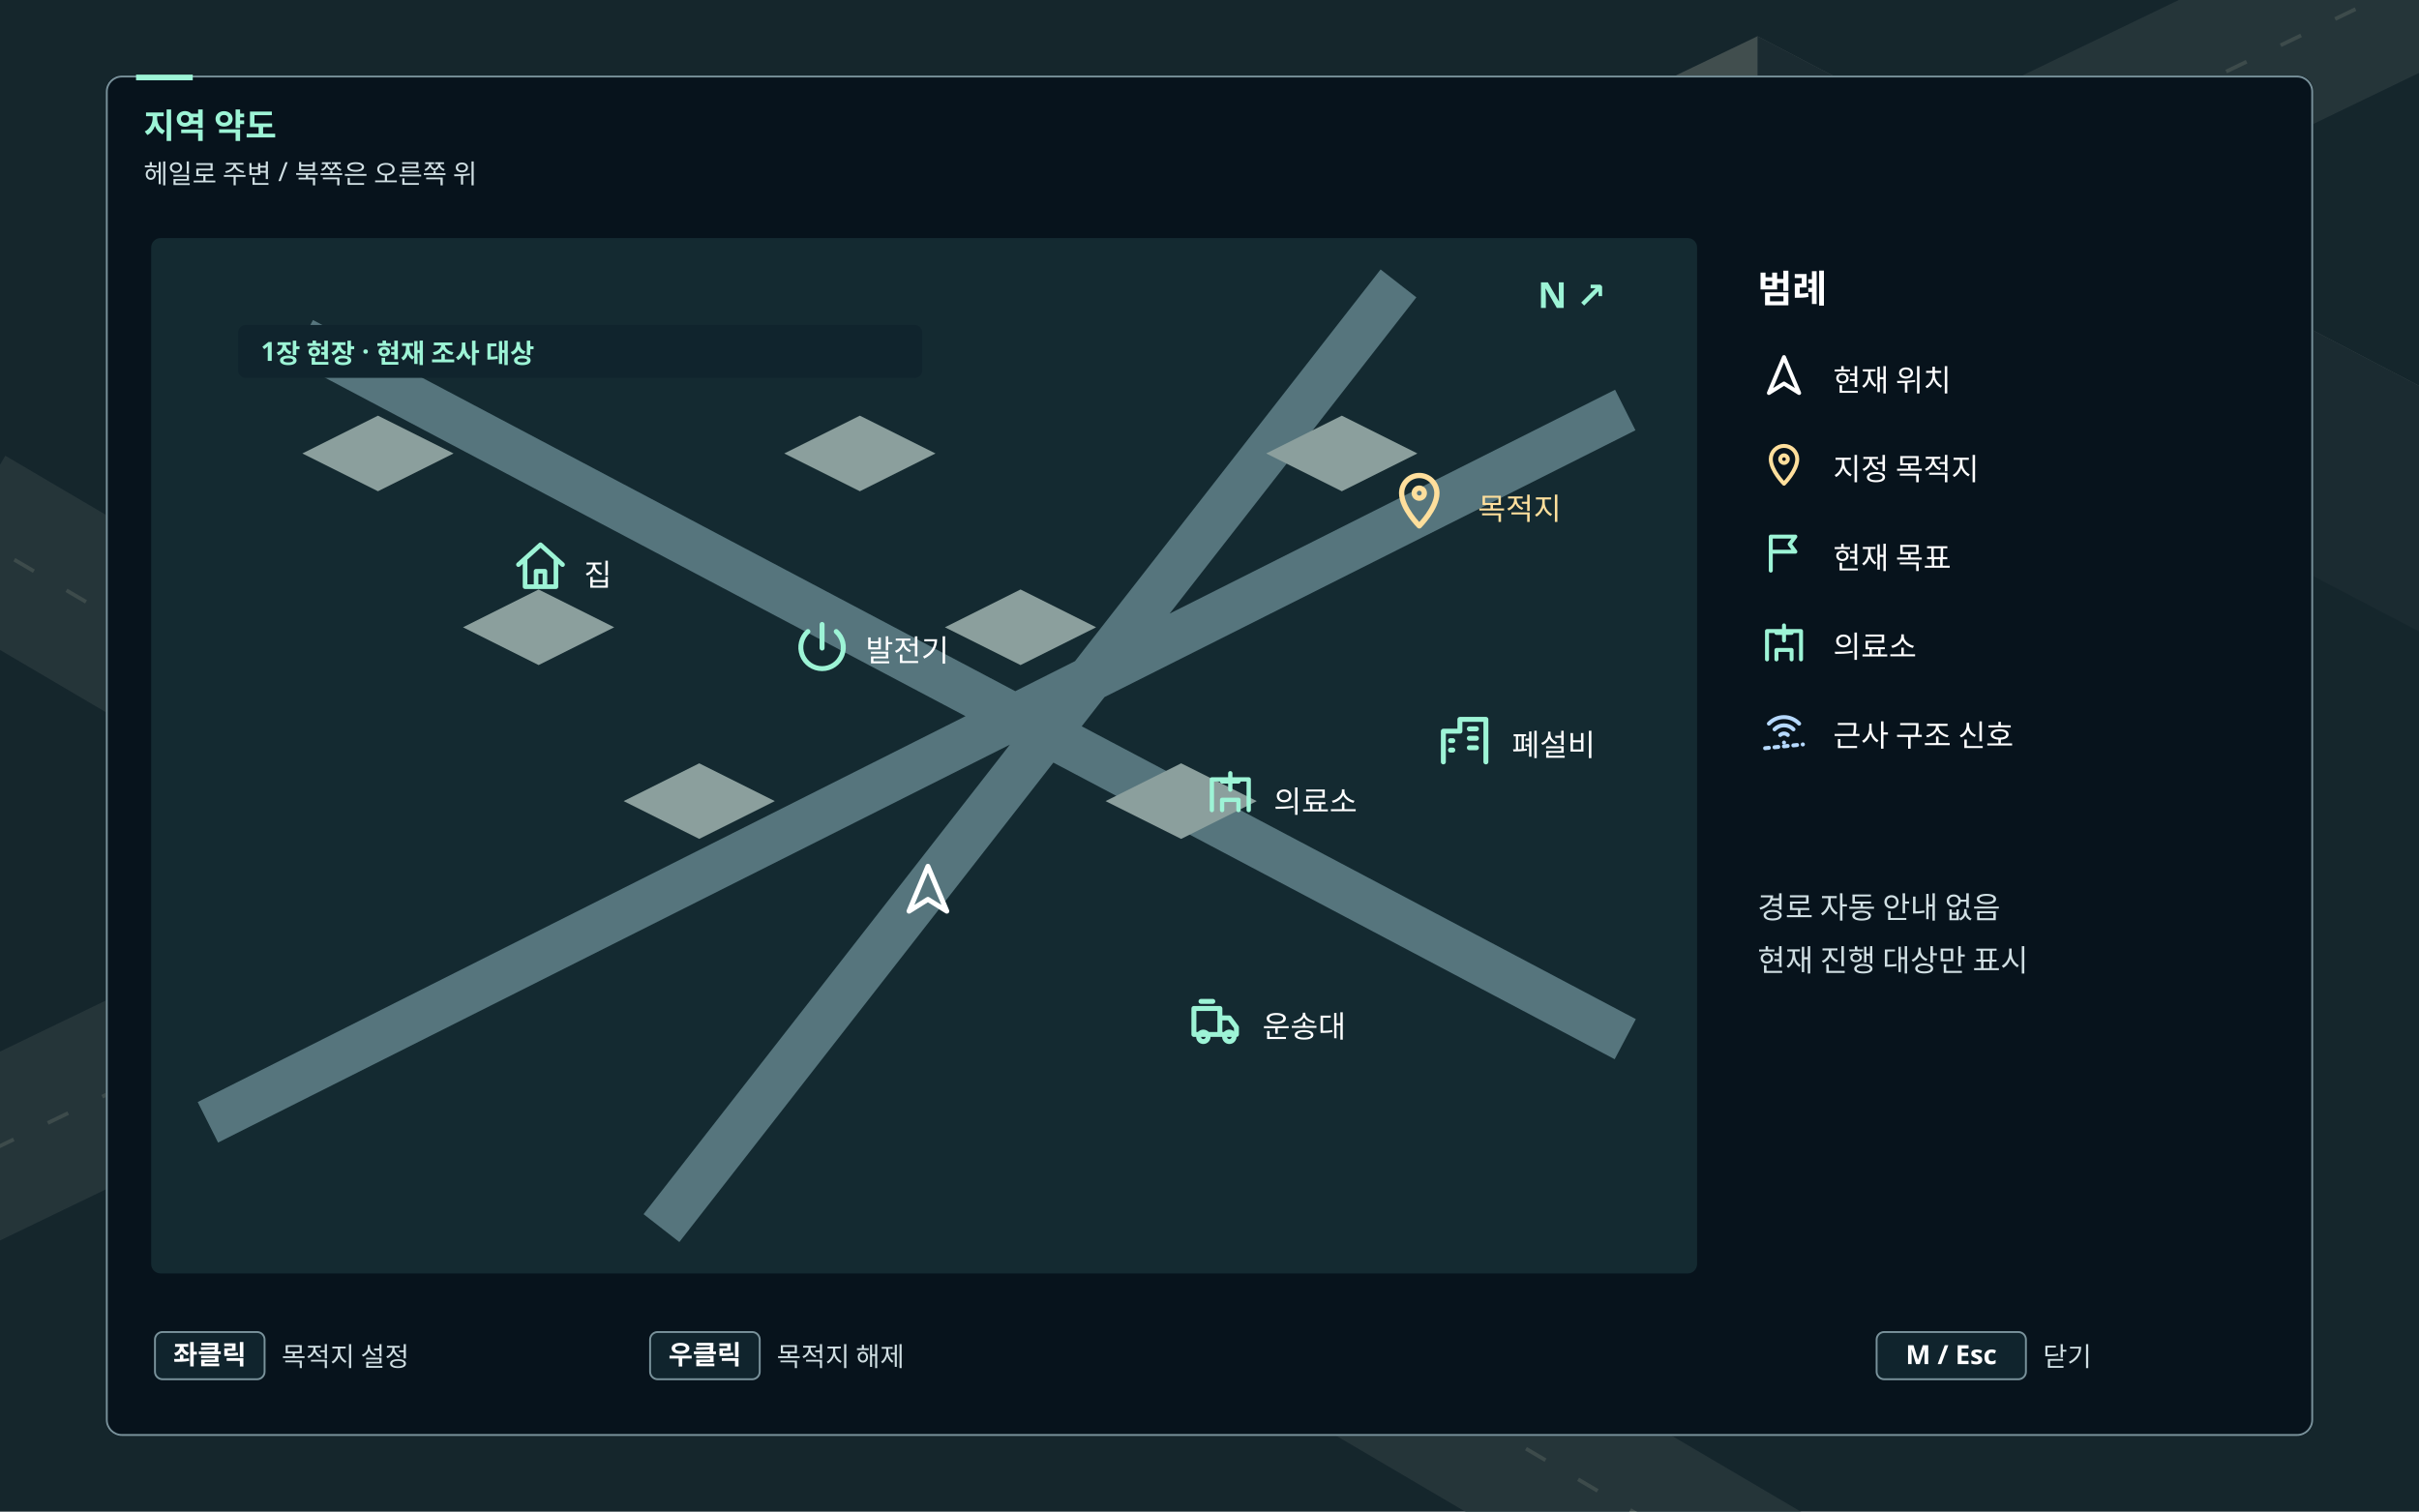
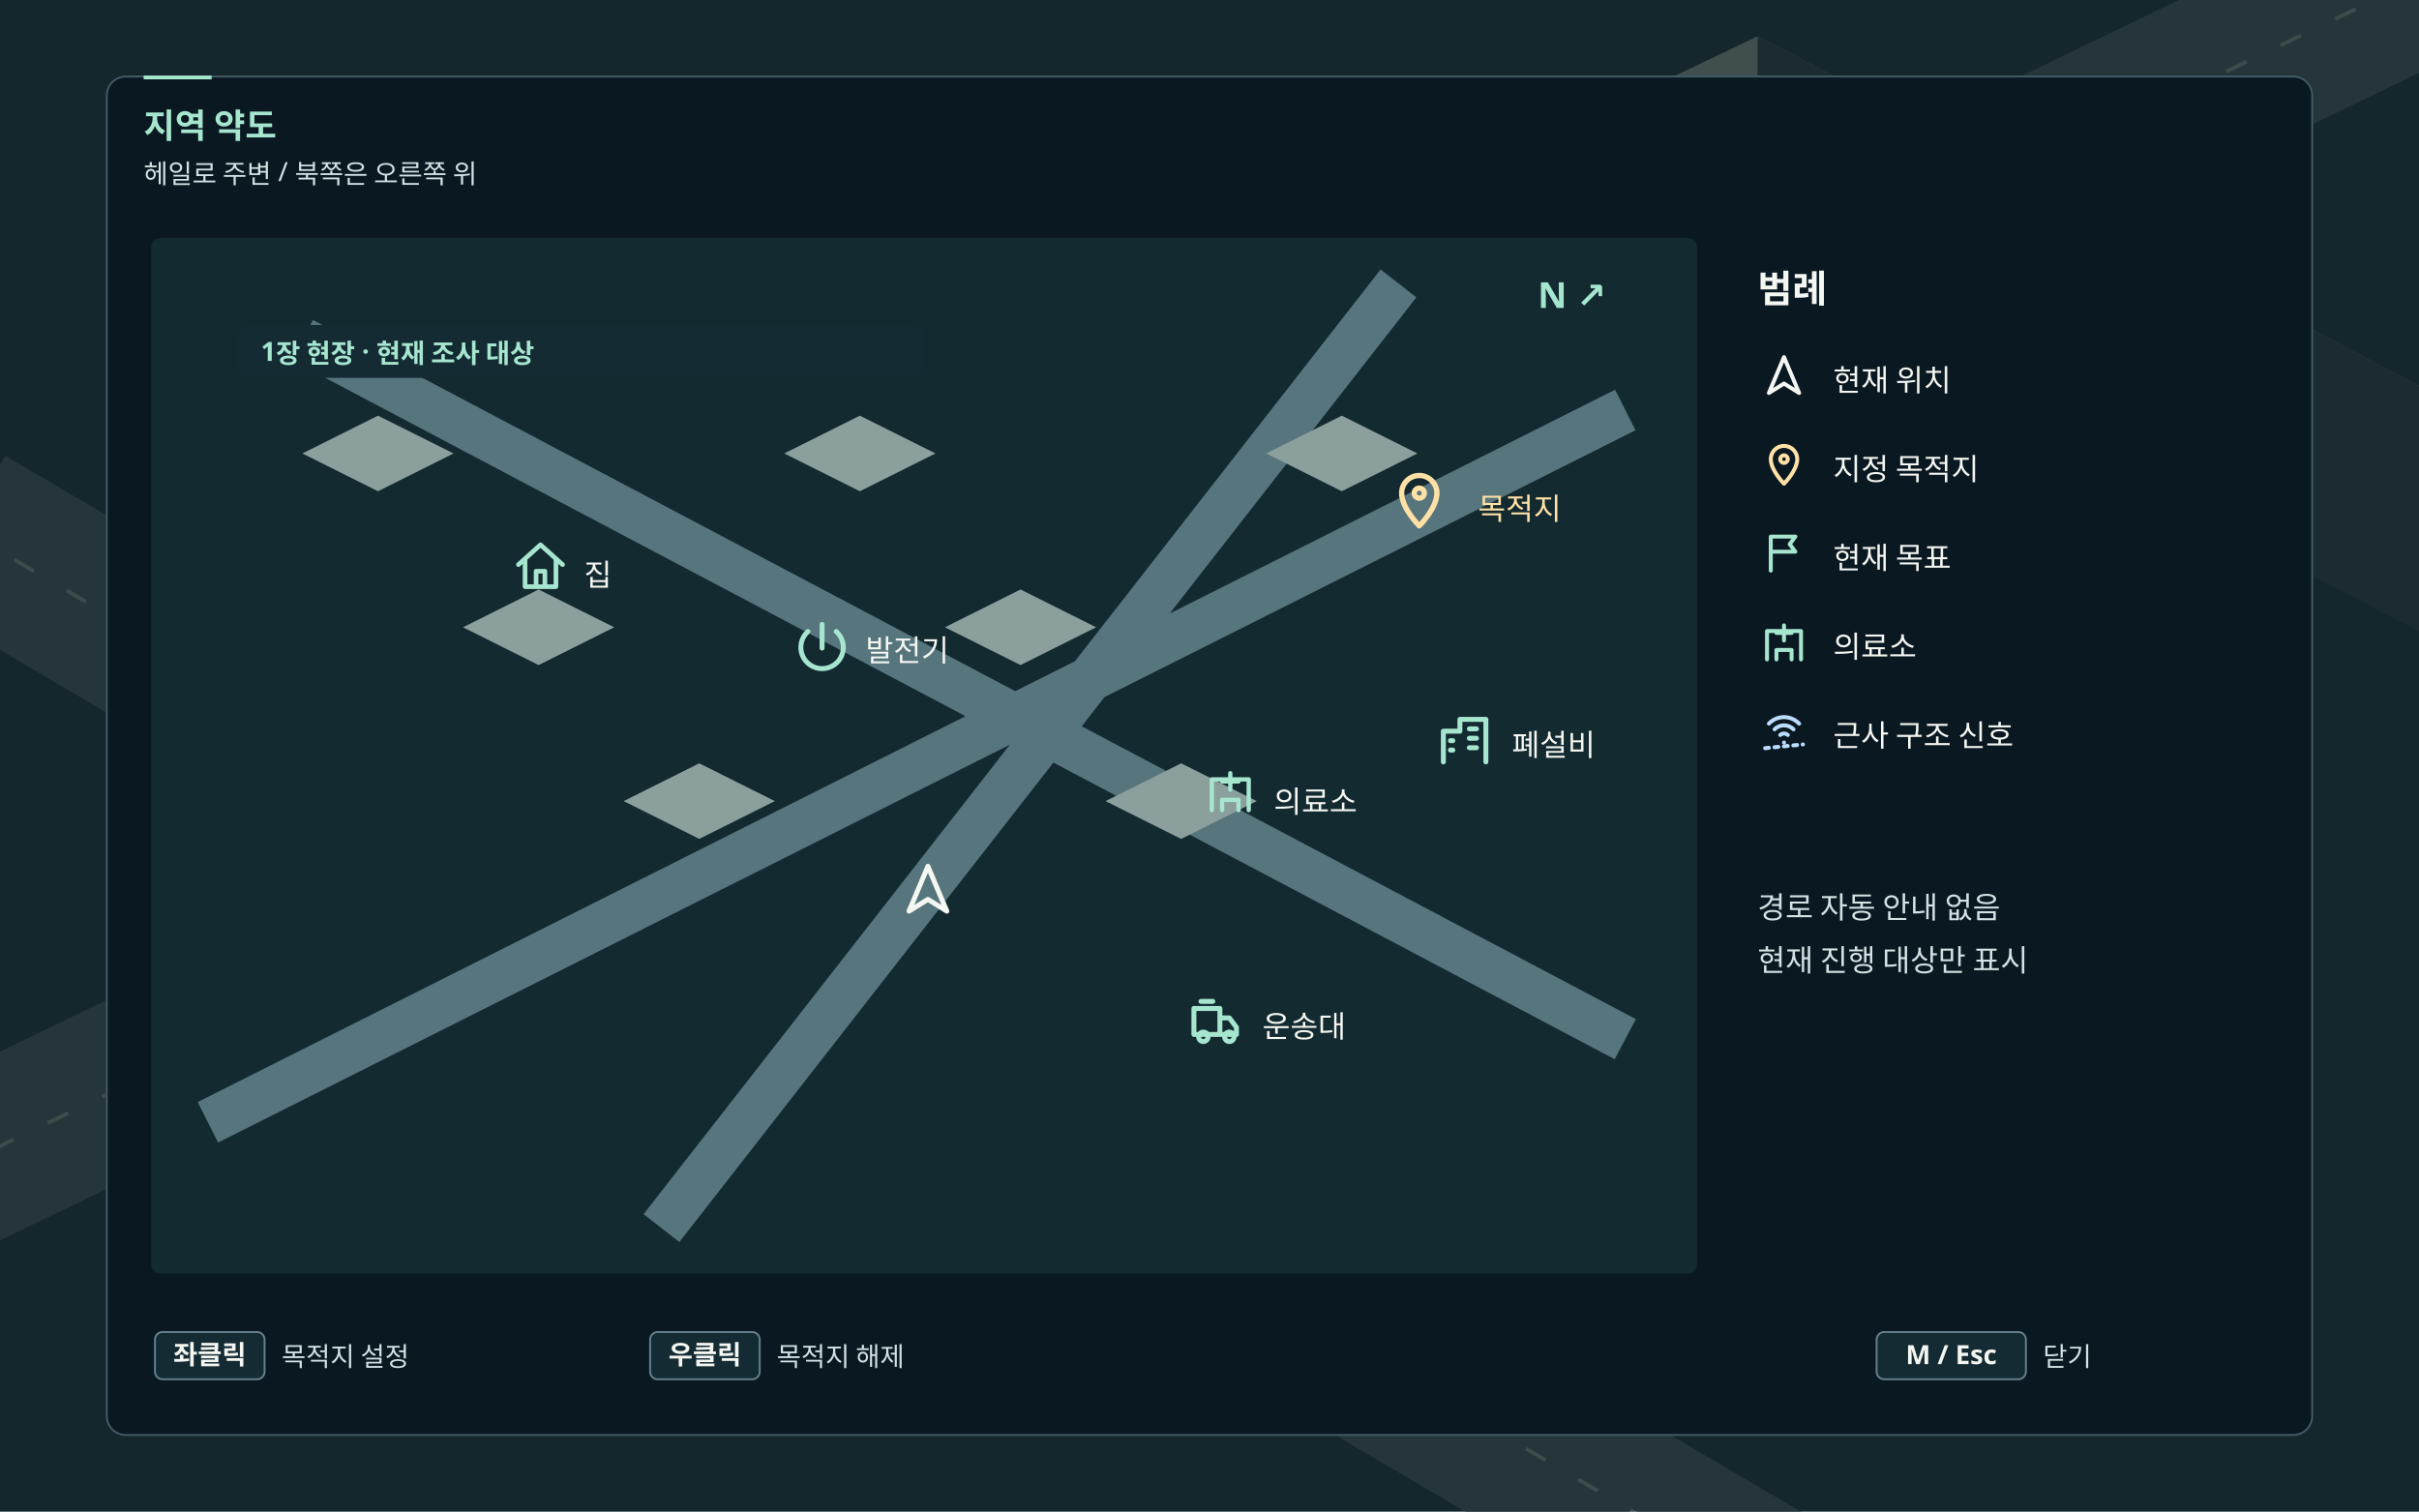
<svg xmlns="http://www.w3.org/2000/svg" width="1280" height="800" viewBox="0 0 1280 800">
  <defs>
    <filter id="hud-shadow" x="-100%" y="-100%" width="300%" height="300%">
      <feDropShadow dx="0" dy="1" stdDeviation="1" flood-color="#000" flood-opacity="1" />
    </filter>
  </defs>
  <style>text{font-family:"Malgun Gothic",sans-serif}text,.ui-icon{opacity:var(--content-opacity,1)}[data-hud]{opacity:var(--content-opacity,1)}[data-hud] text,[data-hud] .ui-icon{opacity:1}.panel-fill{opacity:var(--panel-opacity,.94)}.panel-border{opacity:var(--border-opacity,1)}</style>
  <g class="world-background">
    <rect x="0" y="0" width="1280" height="800" rx="0" fill="#334a50" />
    <path d="M-90 650 1360-50M-20 280 1000 880" stroke="#5d7172" stroke-width="90" />
    <path d="M-90 650 1360-50M-20 280 1000 880" stroke="#9aaba0" stroke-width="2" stroke-dasharray="12 20" />
    <path d="M300 190l170 -81.6v120l-170 81.6z" fill="#556a6b" />
    <path d="M300 190l170 -81.6 65 34 -170 81.6z" fill="#a5b2a9" />
    <path d="M470 108.4l65 34v120l-65-34z" fill="#41565c" />
-     <path d="M316 218L454 136.4" stroke="#9df4d6" stroke-width="2" />
+     <path d="M316 218L454 136.4" stroke="#a6e6cf" stroke-width="2" />
    <path d="M720 120l210 -100.8v130l-210 100.8z" fill="#556a6b" />
    <path d="M720 120l210 -100.8 65 34 -210 100.8z" fill="#a5b2a9" />
    <path d="M930 19.2l65 34v130l-65-34z" fill="#41565c" />
-     <path d="M736 148L914 47.2" stroke="#9df4d6" stroke-width="2" />
+     <path d="M736 148L914 47.2" stroke="#a6e6cf" stroke-width="2" />
    <path d="M850 440l170 -81.6v160l-170 81.6z" fill="#556a6b" />
    <path d="M850 440l170 -81.6 65 34 -170 81.6z" fill="#a5b2a9" />
    <path d="M1020 358.4l65 34v160l-65-34z" fill="#41565c" />
-     <path d="M866 468L1004 386.4" stroke="#9df4d6" stroke-width="2" />
+     <path d="M866 468L1004 386.4" stroke="#a6e6cf" stroke-width="2" />
    <path d="M230 410l150 -72.0v90l-150 72.0z" fill="#556a6b" />
    <path d="M230 410l150 -72.0 65 34 -150 72.0z" fill="#a5b2a9" />
    <path d="M380 338.0l65 34v90l-65-34z" fill="#41565c" />
-     <path d="M246 438L364 366.0" stroke="#9df4d6" stroke-width="2" />
+     <path d="M246 438L364 366.0" stroke="#a6e6cf" stroke-width="2" />
    <path d="M560 520l120 -57.6v130l-120 57.6z" fill="#556a6b" />
    <path d="M560 520l120 -57.6 65 34 -120 57.6z" fill="#a5b2a9" />
    <path d="M680 462.4l65 34v130l-65-34z" fill="#41565c" />
-     <path d="M576 548L664 490.4" stroke="#9df4d6" stroke-width="2" />
+     <path d="M576 548L664 490.4" stroke="#a6e6cf" stroke-width="2" />
    <path d="M1080 240l140 -67.2v130l-140 67.2z" fill="#556a6b" />
    <path d="M1080 240l140 -67.2 65 34 -140 67.2z" fill="#a5b2a9" />
    <path d="M1220 172.8l65 34v130l-65-34z" fill="#41565c" />
-     <path d="M1096 268L1204 200.8" stroke="#9df4d6" stroke-width="2" />
+     <path d="M1096 268L1204 200.8" stroke="#a6e6cf" stroke-width="2" />
    <ellipse cx="640" cy="435" rx="17" ry="8" fill="#061218" opacity=".5" />
-     <g class="ui-icon" transform="translate(628 404) scale(1.0)" fill="none" stroke="#ffffff" stroke-width="2.1" stroke-linecap="round" stroke-linejoin="round">
+     <g class="ui-icon" transform="translate(628 404) scale(1.0)" fill="none" stroke="#f4f6f1" stroke-width="2.1" stroke-linecap="round" stroke-linejoin="round">
      <path d="m12 2 8 19-8-5-8 5z" />
    </g>
  </g>
  <rect x="0" y="0" width="1280" height="800" rx="0" fill="#031016" opacity=".62" />
  <g class="panel-fill">
-     <rect x="56" y="40" width="1168" height="720" rx="8" fill="#07131c" />
+     <rect x="56" y="40" width="1168" height="720" rx="10" fill="#0a1821" />
  </g>
  <g class="panel-border">
-     <rect x="56.5" y="40.5" width="1167" height="719" rx="8" fill="none" stroke="#79929b" />
-     <path d="M72 41H102" stroke="#9df4d6" stroke-width="3" />
+     <rect x="56.5" y="40.5" width="1167" height="719" rx="10" fill="none" stroke="#65818c" stroke-opacity=".65" />
+     <path d="M76 41H112" stroke="#a6e6cf" stroke-width="2" />
  </g>
-   <text x="76" y="73" fill="#9df4d6" font-size="18" font-weight="700" text-anchor="start" data-max-width="1128">지역 약도</text>
-   <text x="76" y="97" fill="#d0dfe3" font-size="14" font-weight="400" text-anchor="start" data-max-width="1128">헤일로 주변 / 북쪽은 오른쪽 위</text>
+   <text x="76" y="73" fill="#a6e6cf" font-size="18" font-weight="700" text-anchor="start" data-max-width="1128">지역 약도</text>
+   <text x="76" y="97" fill="#d4e1e4" font-size="14" font-weight="400" text-anchor="start" data-max-width="1128">헤일로 주변 / 북쪽은 오른쪽 위</text>
  <rect x="80" y="126" width="818" height="548" rx="5" fill="#142a31" />
  <path d="M110 594 860 217M160 180 860 550M350 650 740 150" stroke="#56757d" stroke-width="24" fill="none" />
  <path d="m160 240 40-20 40 20-40 20z" fill="#8b9f9d" />
  <path d="m245 332 40-20 40 20-40 20z" fill="#8b9f9d" />
  <path d="m330 424 40-20 40 20-40 20z" fill="#8b9f9d" />
  <path d="m415 240 40-20 40 20-40 20z" fill="#8b9f9d" />
  <path d="m500 332 40-20 40 20-40 20z" fill="#8b9f9d" />
  <path d="m585 424 40-20 40 20-40 20z" fill="#8b9f9d" />
  <path d="m670 240 40-20 40 20-40 20z" fill="#8b9f9d" />
-   <g class="ui-icon" transform="translate(272 286) scale(1.166667)" fill="none" stroke="#9df4d6" stroke-width="2.1" stroke-linecap="round" stroke-linejoin="round">
+   <g class="ui-icon" transform="translate(272 286) scale(1.166667)" fill="none" stroke="#a6e6cf" stroke-width="2.1" stroke-linecap="round" stroke-linejoin="round">
    <path d="m2 11 10-9 10 9M5 9v12h14V9M10 21v-7h4v7" />
  </g>
-   <text x="309" y="310" fill="#ffffff" font-size="16" font-weight="400" text-anchor="start">집</text>
-   <g class="ui-icon" transform="translate(638 406) scale(1.083333)" fill="none" stroke="#9df4d6" stroke-width="2.1" stroke-linecap="round" stroke-linejoin="round">
+   <text x="309" y="310" fill="#f4f6f1" font-size="16" font-weight="400" text-anchor="start">집</text>
+   <g class="ui-icon" transform="translate(638 406) scale(1.083333)" fill="none" stroke="#a6e6cf" stroke-width="2.1" stroke-linecap="round" stroke-linejoin="round">
    <path d="M3 21V6h18v15M8 21v-5h8v5M12 3v8M8 7h8" />
  </g>
-   <text x="674" y="430" fill="#ffffff" font-size="16" font-weight="400" text-anchor="start">의료소</text>
-   <text x="850" y="163" fill="#9df4d6" font-size="19" font-weight="700" text-anchor="end">N ↗</text>
-   <g class="ui-icon" transform="translate(476 456) scale(1.25)" fill="none" stroke="#ffffff" stroke-width="2.1" stroke-linecap="round" stroke-linejoin="round">
+   <text x="674" y="430" fill="#f4f6f1" font-size="16" font-weight="400" text-anchor="start">의료소</text>
+   <text x="850" y="163" fill="#a6e6cf" font-size="19" font-weight="700" text-anchor="end">N ↗</text>
+   <g class="ui-icon" transform="translate(476 456) scale(1.25)" fill="none" stroke="#f4f6f1" stroke-width="2.1" stroke-linecap="round" stroke-linejoin="round">
    <path d="m12 2 8 19-8-5-8 5z" />
  </g>
-   <g class="ui-icon" transform="translate(735 249) scale(1.333333)" fill="none" stroke="#ffdf9c" stroke-width="2.1" stroke-linecap="round" stroke-linejoin="round">
+   <g class="ui-icon" transform="translate(735 249) scale(1.333333)" fill="none" stroke="#ffe1a6" stroke-width="2.1" stroke-linecap="round" stroke-linejoin="round">
    <path d="M19 9c0 6-7 13-7 13S5 15 5 9a7 7 0 1 1 14 0z" />
    <circle cx="12" cy="9" r="2" />
  </g>
-   <text x="782" y="275" fill="#ffdf9c" font-size="16" font-weight="400" text-anchor="start">목적지</text>
-   <text x="930" y="160" fill="#ffffff" font-size="20" font-weight="700" text-anchor="start">범례</text>
-   <g class="ui-icon" transform="translate(932 187) scale(1.0)" fill="none" stroke="#ffffff" stroke-width="2.1" stroke-linecap="round" stroke-linejoin="round">
+   <text x="782" y="275" fill="#ffe1a6" font-size="16" font-weight="400" text-anchor="start">목적지</text>
+   <text x="930" y="160" fill="#f4f6f1" font-size="20" font-weight="700" text-anchor="start">범례</text>
+   <g class="ui-icon" transform="translate(932 187) scale(1.0)" fill="none" stroke="#f4f6f1" stroke-width="2.1" stroke-linecap="round" stroke-linejoin="round">
    <path d="m12 2 8 19-8-5-8 5z" />
  </g>
-   <text x="970" y="207" fill="#ffffff" font-size="16" font-weight="400" text-anchor="start" data-max-width="220">현재 위치</text>
-   <g class="ui-icon" transform="translate(932 234) scale(1.0)" fill="none" stroke="#ffdf9c" stroke-width="2.1" stroke-linecap="round" stroke-linejoin="round">
+   <text x="970" y="207" fill="#f4f6f1" font-size="16" font-weight="400" text-anchor="start" data-max-width="220">현재 위치</text>
+   <g class="ui-icon" transform="translate(932 234) scale(1.0)" fill="none" stroke="#ffe1a6" stroke-width="2.1" stroke-linecap="round" stroke-linejoin="round">
    <path d="M19 9c0 6-7 13-7 13S5 15 5 9a7 7 0 1 1 14 0z" />
    <circle cx="12" cy="9" r="2" />
  </g>
-   <text x="970" y="254" fill="#ffffff" font-size="16" font-weight="400" text-anchor="start" data-max-width="220">지정 목적지</text>
-   <g class="ui-icon" transform="translate(932 281) scale(1.0)" fill="none" stroke="#9df4d6" stroke-width="2.1" stroke-linecap="round" stroke-linejoin="round">
+   <text x="970" y="254" fill="#f4f6f1" font-size="16" font-weight="400" text-anchor="start" data-max-width="220">지정 목적지</text>
+   <g class="ui-icon" transform="translate(932 281) scale(1.0)" fill="none" stroke="#a6e6cf" stroke-width="2.1" stroke-linecap="round" stroke-linejoin="round">
    <path d="M5 21V3h13l-3 4 3 4H5" />
  </g>
-   <text x="970" y="301" fill="#ffffff" font-size="16" font-weight="400" text-anchor="start" data-max-width="220">현재 목표</text>
-   <g class="ui-icon" transform="translate(932 328) scale(1.0)" fill="none" stroke="#9df4d6" stroke-width="2.1" stroke-linecap="round" stroke-linejoin="round">
+   <text x="970" y="301" fill="#f4f6f1" font-size="16" font-weight="400" text-anchor="start" data-max-width="220">현재 목표</text>
+   <g class="ui-icon" transform="translate(932 328) scale(1.0)" fill="none" stroke="#a6e6cf" stroke-width="2.1" stroke-linecap="round" stroke-linejoin="round">
    <path d="M3 21V6h18v15M8 21v-5h8v5M12 3v8M8 7h8" />
  </g>
-   <text x="970" y="348" fill="#ffffff" font-size="16" font-weight="400" text-anchor="start" data-max-width="220">의료소</text>
-   <g class="ui-icon" transform="translate(932 375) scale(1.0)" fill="none" stroke="#b6d9ff" stroke-width="2.1" stroke-linecap="round" stroke-linejoin="round">
+   <text x="970" y="348" fill="#f4f6f1" font-size="16" font-weight="400" text-anchor="start" data-max-width="220">의료소</text>
+   <g class="ui-icon" transform="translate(932 375) scale(1.0)" fill="none" stroke="#bcddff" stroke-width="2.1" stroke-linecap="round" stroke-linejoin="round">
    <path d="M4 8a11 11 0 0 1 16 0M7 11a7 7 0 0 1 10 0M10 14a3 3 0 0 1 4 0M12 18h.01" />
    <path d="m2 21 20-2" stroke-dasharray="2 3" />
  </g>
-   <text x="970" y="395" fill="#ffffff" font-size="16" font-weight="400" text-anchor="start" data-max-width="220">근사 구조 신호</text>
-   <text x="930" y="486" fill="#d0dfe3" font-size="16" font-weight="400" text-anchor="start" data-max-width="260">경로 자동 안내 없음</text>
-   <text x="930" y="514" fill="#d0dfe3" font-size="16" font-weight="400" text-anchor="start" data-max-width="260">현재 진행 대상만 표시</text>
-   <rect x="78" y="702" width="158" height="31" rx="4" fill="#07131c" />
-   <rect x="82" y="705" width="58" height="25" rx="4" fill="#10242d" stroke="#79929b" />
-   <text x="111.0" y="722" fill="#ffffff" font-size="14" font-weight="700" text-anchor="middle" data-max-width="52">좌클릭</text>
-   <text x="149" y="723" fill="#d0dfe3" font-size="14" font-weight="400" text-anchor="start">목적지 설정</text>
-   <rect x="340" y="702" width="158" height="31" rx="4" fill="#07131c" />
-   <rect x="344" y="705" width="58" height="25" rx="4" fill="#10242d" stroke="#79929b" />
-   <text x="373.0" y="722" fill="#ffffff" font-size="14" font-weight="700" text-anchor="middle" data-max-width="52">우클릭</text>
-   <text x="411" y="723" fill="#d0dfe3" font-size="14" font-weight="400" text-anchor="start">목적지 해제</text>
-   <rect x="989" y="702" width="127" height="31" rx="4" fill="#07131c" />
-   <rect x="993" y="705" width="79" height="25" rx="4" fill="#10242d" stroke="#79929b" />
-   <text x="1032.5" y="722" fill="#ffffff" font-size="14" font-weight="700" text-anchor="middle" data-max-width="73">M / Esc</text>
-   <text x="1081" y="723" fill="#d0dfe3" font-size="14" font-weight="400" text-anchor="start">닫기</text>
-   <rect x="126" y="172" width="362" height="28" rx="4" fill="#10242d" />
-   <text x="138" y="191" fill="#9df4d6" font-size="14" font-weight="700" text-anchor="start" data-max-width="342">1장 현장 · 현재 조사 대상</text>
-   <g class="ui-icon" transform="translate(420 328) scale(1.25)" fill="none" stroke="#9df4d6" stroke-width="2.1" stroke-linecap="round" stroke-linejoin="round">
+   <text x="970" y="395" fill="#f4f6f1" font-size="16" font-weight="400" text-anchor="start" data-max-width="220">근사 구조 신호</text>
+   <text x="930" y="486" fill="#d4e1e4" font-size="16" font-weight="400" text-anchor="start" data-max-width="260">경로 자동 안내 없음</text>
+   <text x="930" y="514" fill="#d4e1e4" font-size="16" font-weight="400" text-anchor="start" data-max-width="260">현재 진행 대상만 표시</text>
+   <rect x="78" y="702" width="158" height="31" rx="4" fill="#0a1821" />
+   <rect x="82" y="705" width="58" height="25" rx="4" fill="#142b34" stroke="#65818c" />
+   <text x="111.0" y="722" fill="#f4f6f1" font-size="14" font-weight="700" text-anchor="middle" data-max-width="52">좌클릭</text>
+   <text x="149" y="723" fill="#d4e1e4" font-size="14" font-weight="400" text-anchor="start">목적지 설정</text>
+   <rect x="340" y="702" width="158" height="31" rx="4" fill="#0a1821" />
+   <rect x="344" y="705" width="58" height="25" rx="4" fill="#142b34" stroke="#65818c" />
+   <text x="373.0" y="722" fill="#f4f6f1" font-size="14" font-weight="700" text-anchor="middle" data-max-width="52">우클릭</text>
+   <text x="411" y="723" fill="#d4e1e4" font-size="14" font-weight="400" text-anchor="start">목적지 해제</text>
+   <rect x="989" y="702" width="127" height="31" rx="4" fill="#0a1821" />
+   <rect x="993" y="705" width="79" height="25" rx="4" fill="#142b34" stroke="#65818c" />
+   <text x="1032.5" y="722" fill="#f4f6f1" font-size="14" font-weight="700" text-anchor="middle" data-max-width="73">M / Esc</text>
+   <text x="1081" y="723" fill="#d4e1e4" font-size="14" font-weight="400" text-anchor="start">닫기</text>
+   <rect x="126" y="172" width="362" height="28" rx="4" fill="#142b34" />
+   <text x="138" y="191" fill="#a6e6cf" font-size="14" font-weight="700" text-anchor="start" data-max-width="342">1장 현장 · 현재 조사 대상</text>
+   <g class="ui-icon" transform="translate(420 328) scale(1.25)" fill="none" stroke="#a6e6cf" stroke-width="2.1" stroke-linecap="round" stroke-linejoin="round">
    <path d="M12 2v10M6 5a9 9 0 1 0 12 0" />
  </g>
-   <text x="458" y="350" fill="#ffffff" font-size="16" font-weight="400" text-anchor="start">발전기</text>
-   <g class="ui-icon" transform="translate(628 525) scale(1.25)" fill="none" stroke="#9df4d6" stroke-width="2.1" stroke-linecap="round" stroke-linejoin="round">
+   <text x="458" y="350" fill="#f4f6f1" font-size="16" font-weight="400" text-anchor="start">발전기</text>
+   <g class="ui-icon" transform="translate(628 525) scale(1.25)" fill="none" stroke="#a6e6cf" stroke-width="2.1" stroke-linecap="round" stroke-linejoin="round">
    <path d="M3 7h11v11H3zM14 11h4l3 4v3h-7M6 4h5" />
    <circle cx="7" cy="19" r="2" />
    <circle cx="18" cy="19" r="2" />
  </g>
-   <text x="668" y="549" fill="#ffffff" font-size="16" font-weight="400" text-anchor="start">운송대</text>
-   <g class="ui-icon" transform="translate(760 377) scale(1.25)" fill="none" stroke="#9df4d6" stroke-width="2.1" stroke-linecap="round" stroke-linejoin="round">
+   <text x="668" y="549" fill="#f4f6f1" font-size="16" font-weight="400" text-anchor="start">운송대</text>
+   <g class="ui-icon" transform="translate(760 377) scale(1.25)" fill="none" stroke="#a6e6cf" stroke-width="2.1" stroke-linecap="round" stroke-linejoin="round">
    <path d="M3 21V8h7V3h11v18M6 12h1M6 16h1M14 7h3M14 11h3M14 15h3" />
  </g>
-   <text x="800" y="400" fill="#ffffff" font-size="16" font-weight="400" text-anchor="start">폐설비</text>
+   <text x="800" y="400" fill="#f4f6f1" font-size="16" font-weight="400" text-anchor="start">폐설비</text>
</svg>
